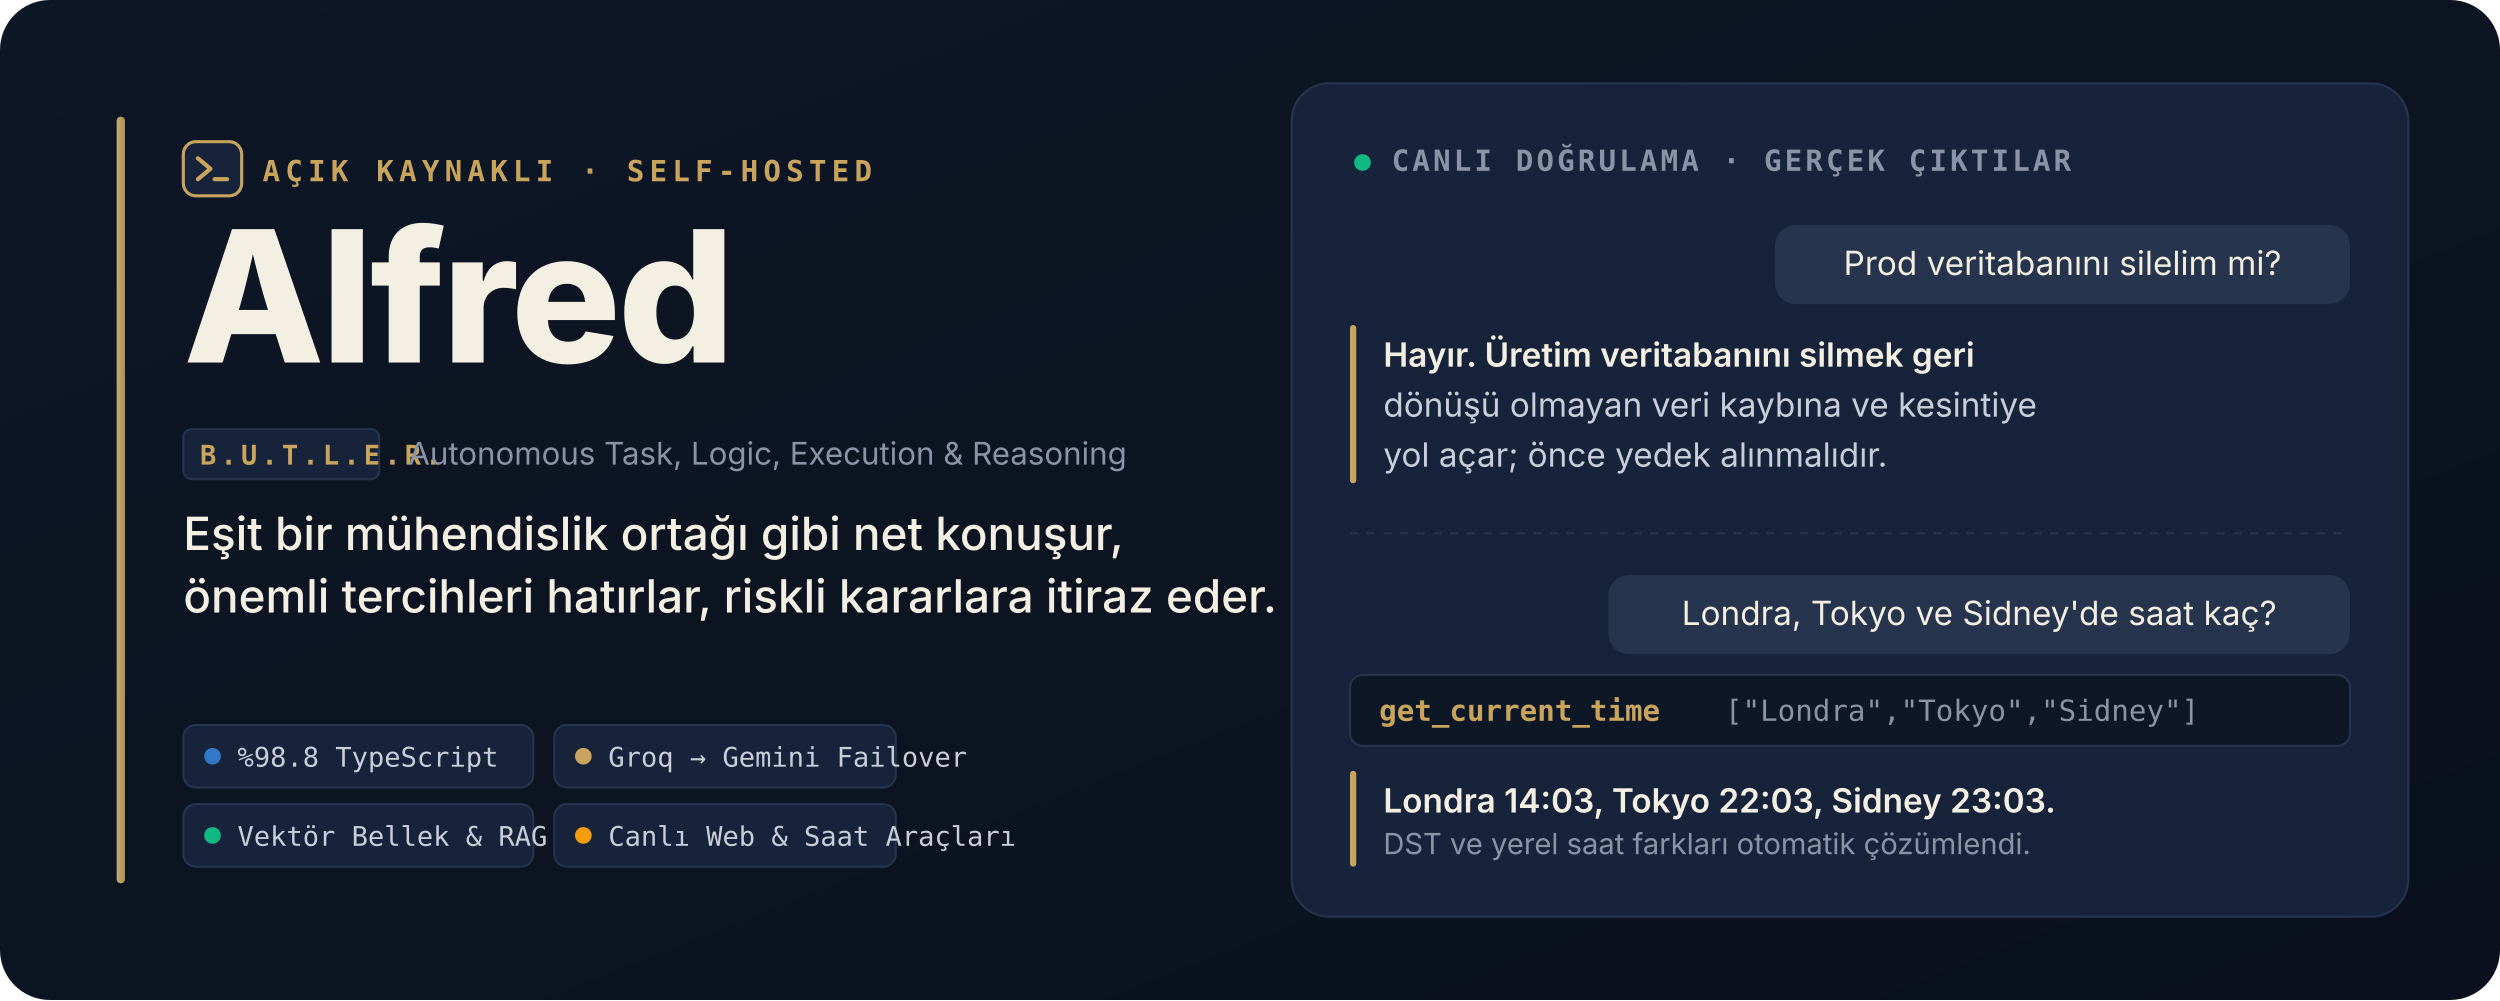
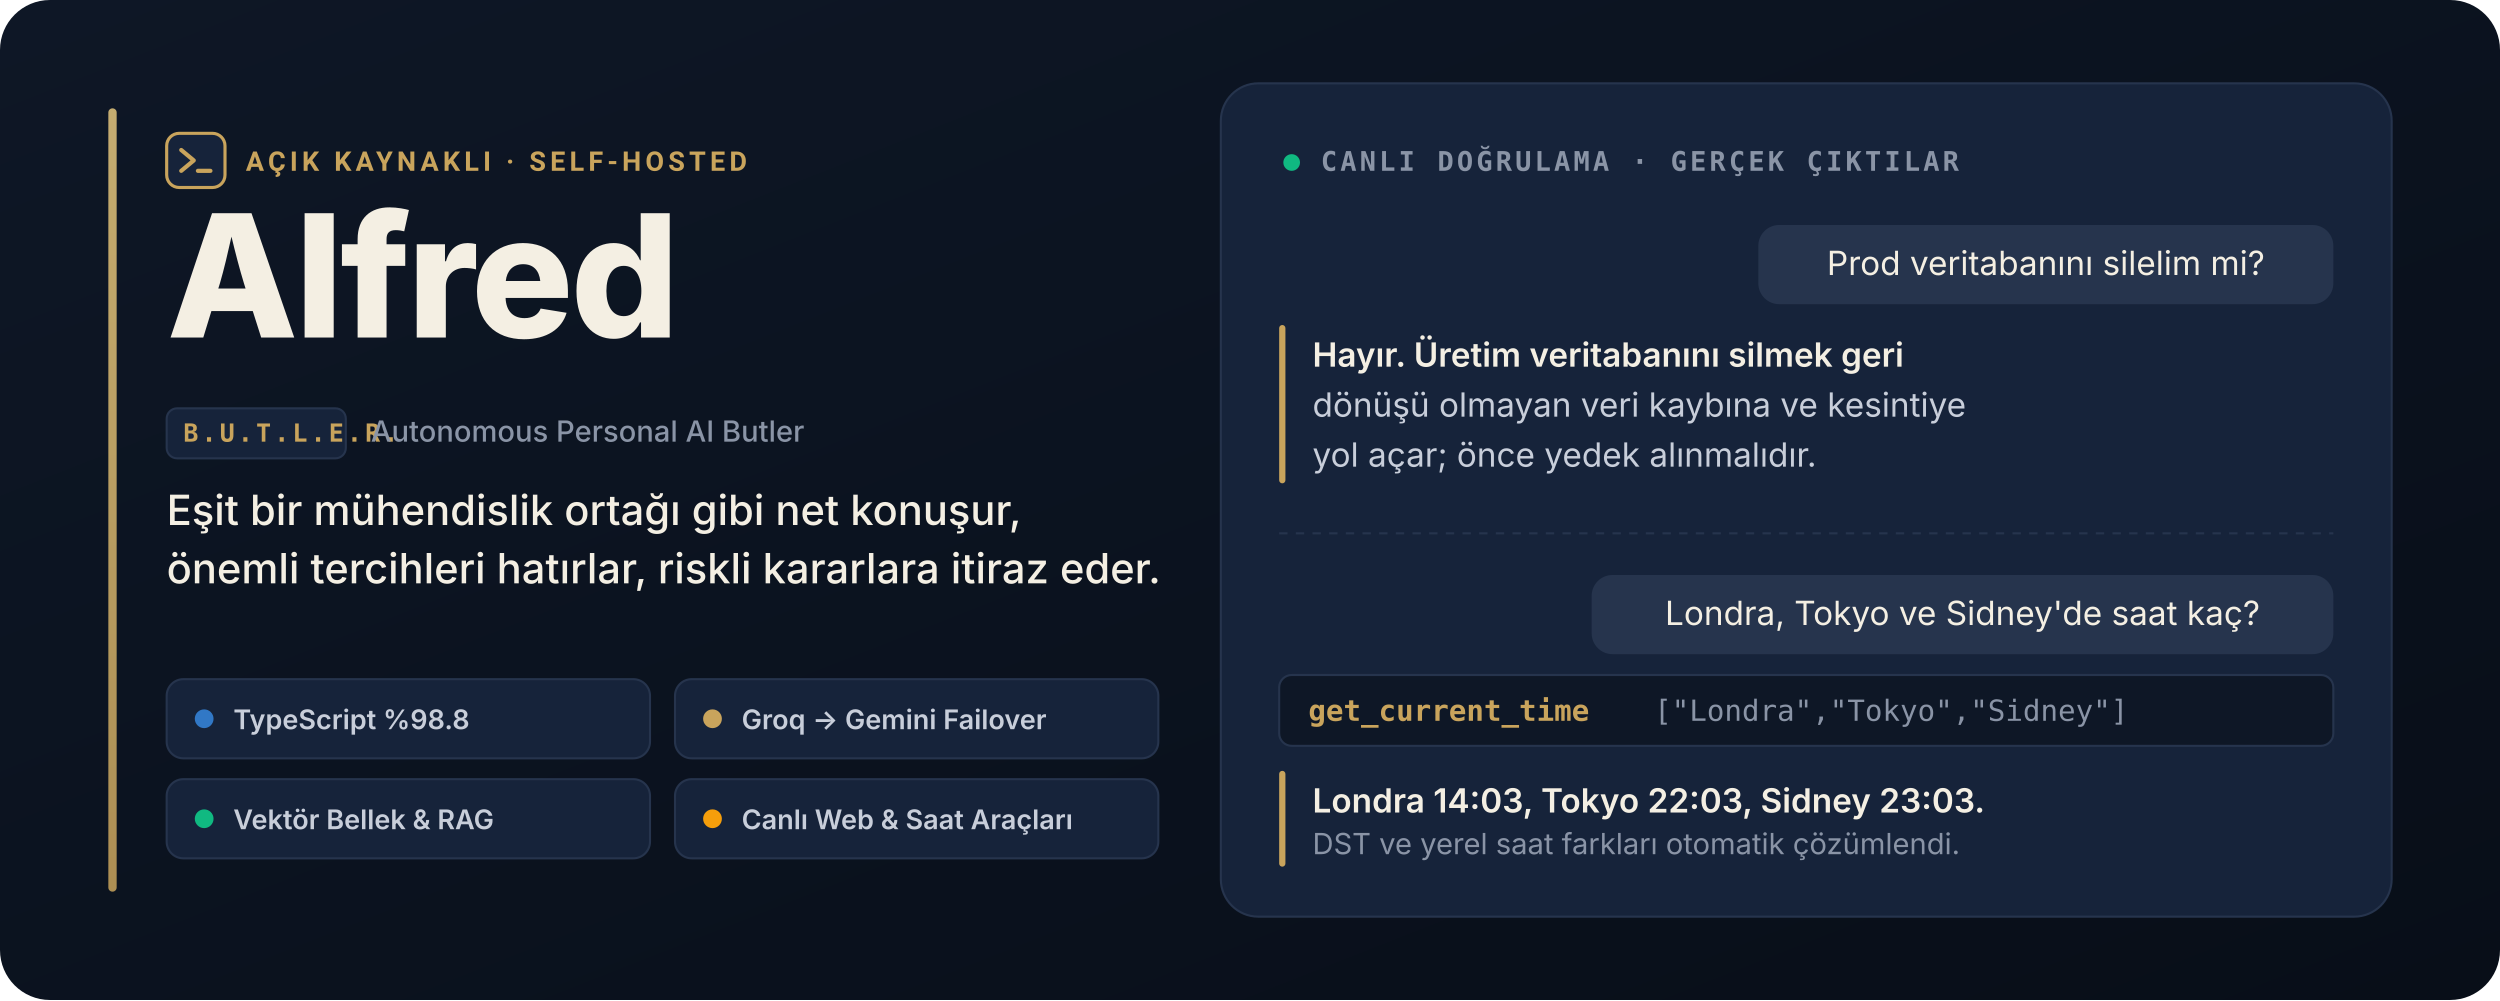
<svg xmlns="http://www.w3.org/2000/svg" width="1200" height="480" viewBox="0 0 1200 480" role="img" aria-labelledby="hero-title hero-desc">
  <defs>
    <linearGradient id="bgGrad" x1="0%" y1="0%" x2="100%" y2="100%">
      <stop offset="0%" stop-color="#0E1726" />
-       <stop offset="100%" stop-color="#0A101D" />
+       <stop offset="100%" stop-color="#080E18" />
    </linearGradient>
-     <linearGradient id="goldGrad" x1="0%" y1="0%" x2="100%" y2="0%">
+     <linearGradient id="goldGrad" x1="0%" y1="0%" x2="0%" y2="100%">
      <stop offset="0%" stop-color="#E5C77D" />
      <stop offset="100%" stop-color="#C9A45C" />
    </linearGradient>
  </defs>
  <rect width="1200" height="480" rx="24" fill="url(#bgGrad)" />
-   <rect x="56" y="56" width="4" height="368" rx="2" fill="url(#goldGrad)" opacity="0.85" />
-   <g id="title-block" transform="translate(88 0)">
-     <g transform="translate(0 68)">
+   <rect x="52" y="52" width="4" height="376" rx="2" fill="url(#goldGrad)" opacity="0.85" />
+   <g id="title-block" transform="translate(80 0)">
+     <g transform="translate(0 64)">
      <rect x="0" y="0" width="28" height="26" rx="6" fill="#16233A" stroke="#C9A45C" stroke-width="1.5" />
      <path d="M7 8 L13 13 L7 18" fill="none" stroke="#C9A45C" stroke-width="2" stroke-linecap="round" stroke-linejoin="round" />
      <line x1="15" y1="18" x2="21" y2="18" stroke="#C9A45C" stroke-width="2" stroke-linecap="round" />
-       <text x="38" y="19" font-family="ui-monospace, SFMono-Regular, Menlo, monospace" font-size="14" font-weight="600" letter-spacing="2.5" fill="#C9A45C">AÇIK KAYNAKLI · SELF-HOSTED</text>
+       <text x="38" y="18" font-family="-apple-system, BlinkMacSystemFont, 'Segoe UI', Roboto, sans-serif" font-size="13" font-weight="700" letter-spacing="2" fill="#C9A45C">AÇIK KAYNAKLI · SELF-HOSTED</text>
    </g>
-     <text x="0" y="174" font-family="-apple-system, BlinkMacSystemFont, 'Segoe UI', sans-serif" font-size="88" font-weight="800" letter-spacing="-1.5" fill="#F4EFE3">Alfred</text>
-     <g transform="translate(0 206)">
-       <rect x="0" y="0" width="94" height="24" rx="4" fill="#16233A" stroke="#26344D" />
-       <text x="8" y="17" font-family="ui-monospace, SFMono-Regular, Menlo, monospace" font-size="13" font-weight="700" letter-spacing="2" fill="#C9A45C">B.U.T.L.E.R.</text>
-       <text x="108" y="17" font-family="-apple-system, BlinkMacSystemFont, 'Segoe UI', sans-serif" font-size="15" fill="#8A94A6">Autonomous Task, Logic, Execution &amp; Reasoning</text>
+     <text x="0" y="162" font-family="-apple-system, BlinkMacSystemFont, 'Segoe UI', sans-serif" font-size="82" font-weight="800" letter-spacing="-1.5" fill="#F4EFE3">Alfred</text>
+     <g transform="translate(0 196)">
+       <rect x="0" y="0" width="86" height="24" rx="5" fill="#16233A" stroke="#26344D" />
+       <text x="8" y="16" font-family="ui-monospace, SFMono-Regular, Menlo, monospace" font-size="12" font-weight="700" letter-spacing="1.5" fill="#C9A45C">B.U.T.L.E.R.</text>
+       <text x="98" y="16" font-family="-apple-system, BlinkMacSystemFont, 'Segoe UI', sans-serif" font-size="14" font-weight="500" fill="#8A94A6">Autonomous Personal AI Butler</text>
    </g>
-     <g transform="translate(0 264)">
-       <text x="0" y="0" font-family="-apple-system, BlinkMacSystemFont, 'Segoe UI', sans-serif" font-size="22" font-weight="500" fill="#F4EFE3">Eşit bir mühendislik ortağı gibi net konuşur,</text>
-       <text x="0" y="30" font-family="-apple-system, BlinkMacSystemFont, 'Segoe UI', sans-serif" font-size="22" font-weight="500" fill="#F4EFE3">önemli tercihleri hatırlar, riskli kararlara itiraz eder.</text>
+     <g transform="translate(0 252)">
+       <text x="0" y="0" font-family="-apple-system, BlinkMacSystemFont, 'Segoe UI', sans-serif" font-size="20" font-weight="500" fill="#F4EFE3">Eşit bir mühendislik ortağı gibi net konuşur,</text>
+       <text x="0" y="28" font-family="-apple-system, BlinkMacSystemFont, 'Segoe UI', sans-serif" font-size="20" font-weight="500" fill="#F4EFE3">önemli tercihleri hatırlar, riskli kararlara itiraz eder.</text>
    </g>
-     <g transform="translate(0 348)">
-       <rect x="0" y="0" width="168" height="30" rx="6" fill="#16233A" stroke="#26344D" />
-       <circle cx="14" cy="15" r="4" fill="#3178C6" />
-       <text x="26" y="20" font-family="ui-monospace, SFMono-Regular, Menlo, monospace" font-size="13" fill="#C8CEDA">%98.8 TypeScript</text>
-       <rect x="178" y="0" width="164" height="30" rx="6" fill="#16233A" stroke="#26344D" />
-       <circle cx="192" cy="15" r="4" fill="#C9A45C" />
-       <text x="204" y="20" font-family="ui-monospace, SFMono-Regular, Menlo, monospace" font-size="13" fill="#C8CEDA">Groq → Gemini Failover</text>
-       <rect x="0" y="38" width="168" height="30" rx="6" fill="#16233A" stroke="#26344D" />
-       <circle cx="14" cy="53" r="4" fill="#10B981" />
-       <text x="26" y="58" font-family="ui-monospace, SFMono-Regular, Menlo, monospace" font-size="13" fill="#C8CEDA">Vektör Bellek &amp; RAG</text>
-       <rect x="178" y="38" width="164" height="30" rx="6" fill="#16233A" stroke="#26344D" />
-       <circle cx="192" cy="53" r="4" fill="#F59E0B" />
-       <text x="204" y="58" font-family="ui-monospace, SFMono-Regular, Menlo, monospace" font-size="13" fill="#C8CEDA">Canlı Web &amp; Saat Araçları</text>
+     <g transform="translate(0 326)">
+       <g transform="translate(0 0)">
+         <rect width="232" height="38" rx="8" fill="#16233A" stroke="#26344D" />
+         <circle cx="18" cy="19" r="4.5" fill="#3178C6" />
+         <text x="32" y="24" font-family="-apple-system, BlinkMacSystemFont, 'Segoe UI', sans-serif" font-size="13" font-weight="600" fill="#C8CEDA">TypeScript %98.8</text>
+       </g>
+       <g transform="translate(244 0)">
+         <rect width="232" height="38" rx="8" fill="#16233A" stroke="#26344D" />
+         <circle cx="18" cy="19" r="4.5" fill="#C9A45C" />
+         <text x="32" y="24" font-family="-apple-system, BlinkMacSystemFont, 'Segoe UI', sans-serif" font-size="13" font-weight="600" fill="#C8CEDA">Groq → Gemini Failover</text>
+       </g>
+       <g transform="translate(0 48)">
+         <rect width="232" height="38" rx="8" fill="#16233A" stroke="#26344D" />
+         <circle cx="18" cy="19" r="4.5" fill="#10B981" />
+         <text x="32" y="24" font-family="-apple-system, BlinkMacSystemFont, 'Segoe UI', sans-serif" font-size="13" font-weight="600" fill="#C8CEDA">Vektör Bellek &amp; RAG</text>
+       </g>
+       <g transform="translate(244 48)">
+         <rect width="232" height="38" rx="8" fill="#16233A" stroke="#26344D" />
+         <circle cx="18" cy="19" r="4.5" fill="#F59E0B" />
+         <text x="32" y="24" font-family="-apple-system, BlinkMacSystemFont, 'Segoe UI', sans-serif" font-size="13" font-weight="600" fill="#C8CEDA">Canlı Web &amp; Saat Araçları</text>
+       </g>
    </g>
  </g>
-   <g id="real-conversation" transform="translate(620 40)">
-     <rect width="536" height="400" rx="18" fill="#16233A" stroke="#26344D" />
+   <g id="real-conversation" transform="translate(586 40)">
+     <rect width="562" height="400" rx="18" fill="#16233A" stroke="#26344D" />
    <g transform="translate(28 32)">
      <circle cx="6" cy="6" r="4" fill="#10B981" />
-       <text x="20" y="10" font-family="ui-monospace, SFMono-Regular, Menlo, monospace" font-size="14" font-weight="600" letter-spacing="1.5" fill="#8A94A6">CANLI DOĞRULAMA · GERÇEK ÇIKTILAR</text>
+       <text x="20" y="10" font-family="ui-monospace, SFMono-Regular, Menlo, monospace" font-size="13" font-weight="600" letter-spacing="1.5" fill="#8A94A6">CANLI DOĞRULAMA · GERÇEK ÇIKTILAR</text>
    </g>
    <g transform="translate(28 68)">
-       <rect x="204" y="0" width="276" height="38" rx="10" fill="#26344D" />
-       <text x="342" y="24" text-anchor="middle" font-family="-apple-system, BlinkMacSystemFont, 'Segoe UI', sans-serif" font-size="16" fill="#F4EFE3">Prod veritabanını silelim mi?</text>
+       <rect x="230" y="0" width="276" height="38" rx="10" fill="#26344D" />
+       <text x="368" y="24" text-anchor="middle" font-family="-apple-system, BlinkMacSystemFont, 'Segoe UI', sans-serif" font-size="16" fill="#F4EFE3">Prod veritabanını silelim mi?</text>
      <rect x="0" y="48" width="3" height="76" rx="1.5" fill="#C9A45C" />
      <text x="16" y="68" font-family="-apple-system, BlinkMacSystemFont, 'Segoe UI', sans-serif" font-size="16" font-weight="600" fill="#F4EFE3">Hayır. Üretim veritabanını silmek geri</text>
      <text x="16" y="92" font-family="-apple-system, BlinkMacSystemFont, 'Segoe UI', sans-serif" font-size="16" fill="#C8CEDA">dönüşü olmayan veri kaybına ve kesintiye</text>
      <text x="16" y="116" font-family="-apple-system, BlinkMacSystemFont, 'Segoe UI', sans-serif" font-size="16" fill="#C8CEDA">yol açar; önce yedek alınmalıdır.</text>
    </g>
-     <line x1="28" y1="216" x2="508" y2="216" stroke="#26344D" stroke-dasharray="4 4" />
+     <line x1="28" y1="216" x2="534" y2="216" stroke="#26344D" stroke-dasharray="4 4" />
    <g transform="translate(28 236)">
-       <rect x="124" y="0" width="356" height="38" rx="10" fill="#26344D" />
-       <text x="302" y="24" text-anchor="middle" font-family="-apple-system, BlinkMacSystemFont, 'Segoe UI', sans-serif" font-size="16" fill="#F4EFE3">Londra, Tokyo ve Sidney'de saat kaç?</text>
-       <rect x="0" y="48" width="480" height="34" rx="6" fill="#0E1726" stroke="#26344D" />
+       <rect x="150" y="0" width="356" height="38" rx="10" fill="#26344D" />
+       <text x="328" y="24" text-anchor="middle" font-family="-apple-system, BlinkMacSystemFont, 'Segoe UI', sans-serif" font-size="16" fill="#F4EFE3">Londra, Tokyo ve Sidney'de saat kaç?</text>
+       <rect x="0" y="48" width="506" height="34" rx="6" fill="#0E1726" stroke="#26344D" />
      <text x="14" y="70" font-family="ui-monospace, SFMono-Regular, Menlo, monospace" font-size="14" font-weight="600" fill="#C9A45C">get_current_time</text>
      <text x="180" y="70" font-family="ui-monospace, SFMono-Regular, Menlo, monospace" font-size="14" fill="#8A94A6">["Londra","Tokyo","Sidney"]</text>
      <rect x="0" y="94" width="3" height="46" rx="1.5" fill="#C9A45C" />
      <text x="16" y="114" font-family="-apple-system, BlinkMacSystemFont, 'Segoe UI', sans-serif" font-size="16" font-weight="600" fill="#F4EFE3">Londra 14:03, Tokyo 22:03, Sidney 23:03.</text>
      <text x="16" y="134" font-family="-apple-system, BlinkMacSystemFont, 'Segoe UI', sans-serif" font-size="14" fill="#8A94A6">DST ve yerel saat farkları otomatik çözümlendi.</text>
    </g>
  </g>
</svg>
